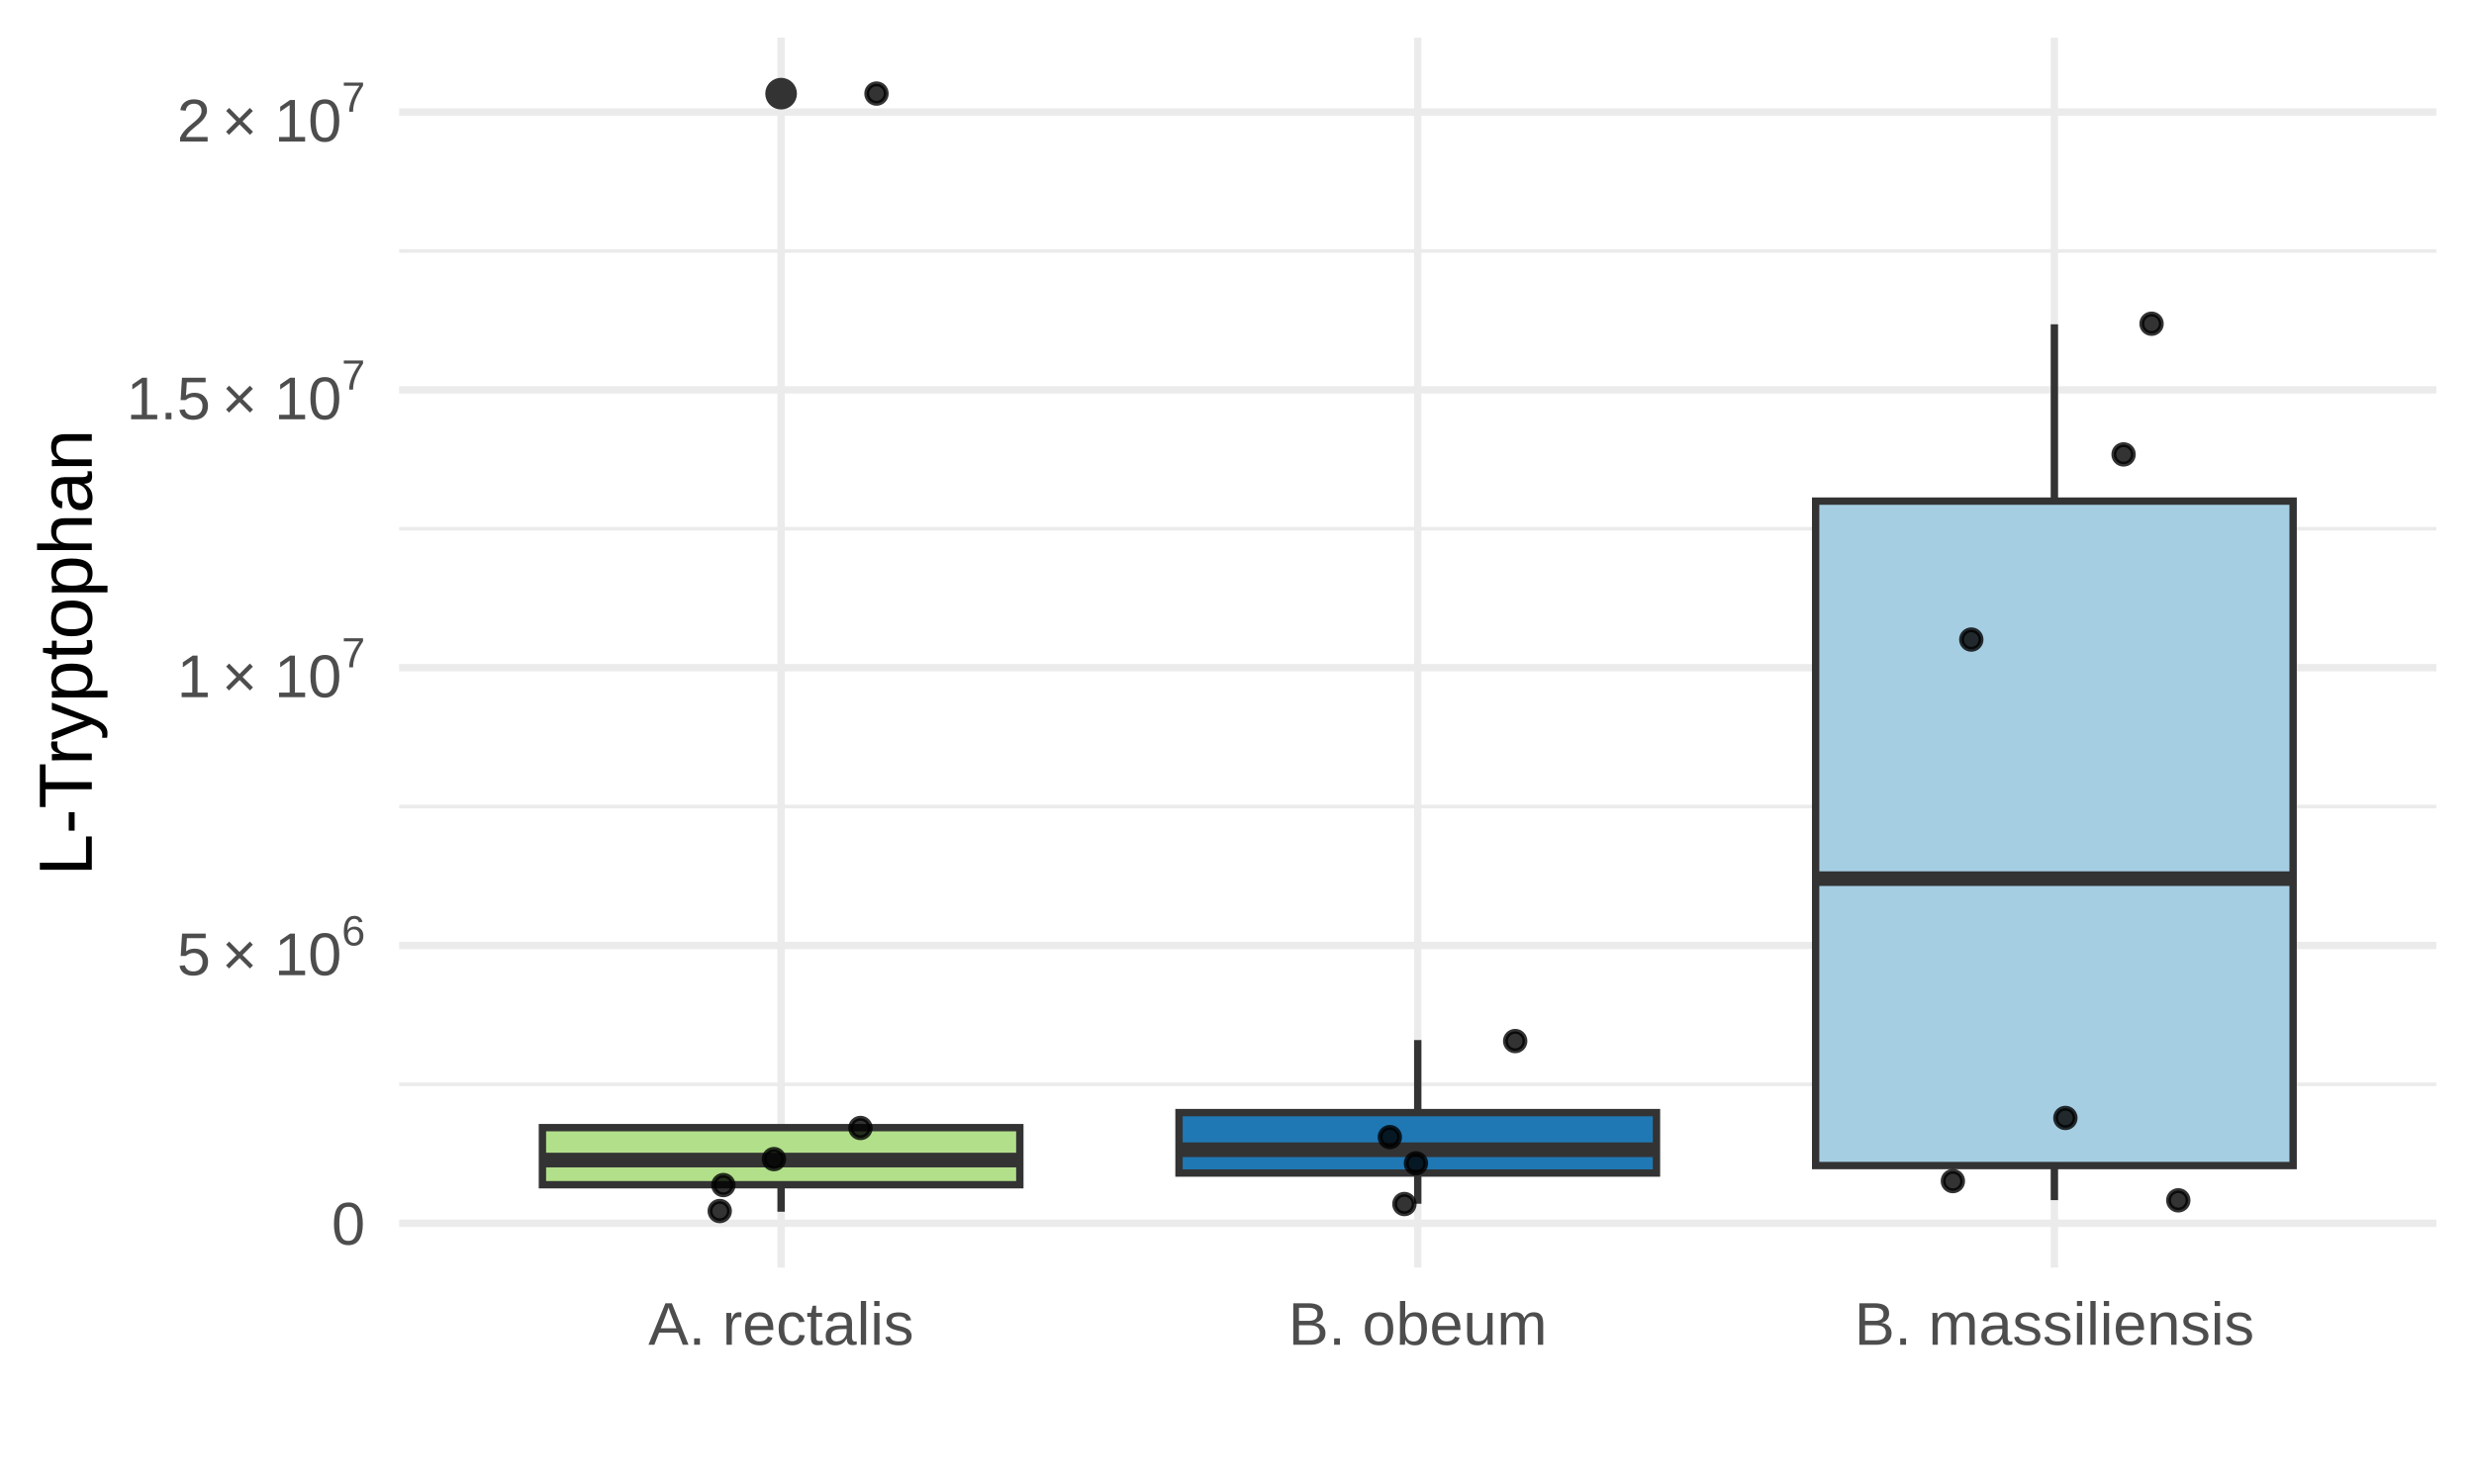
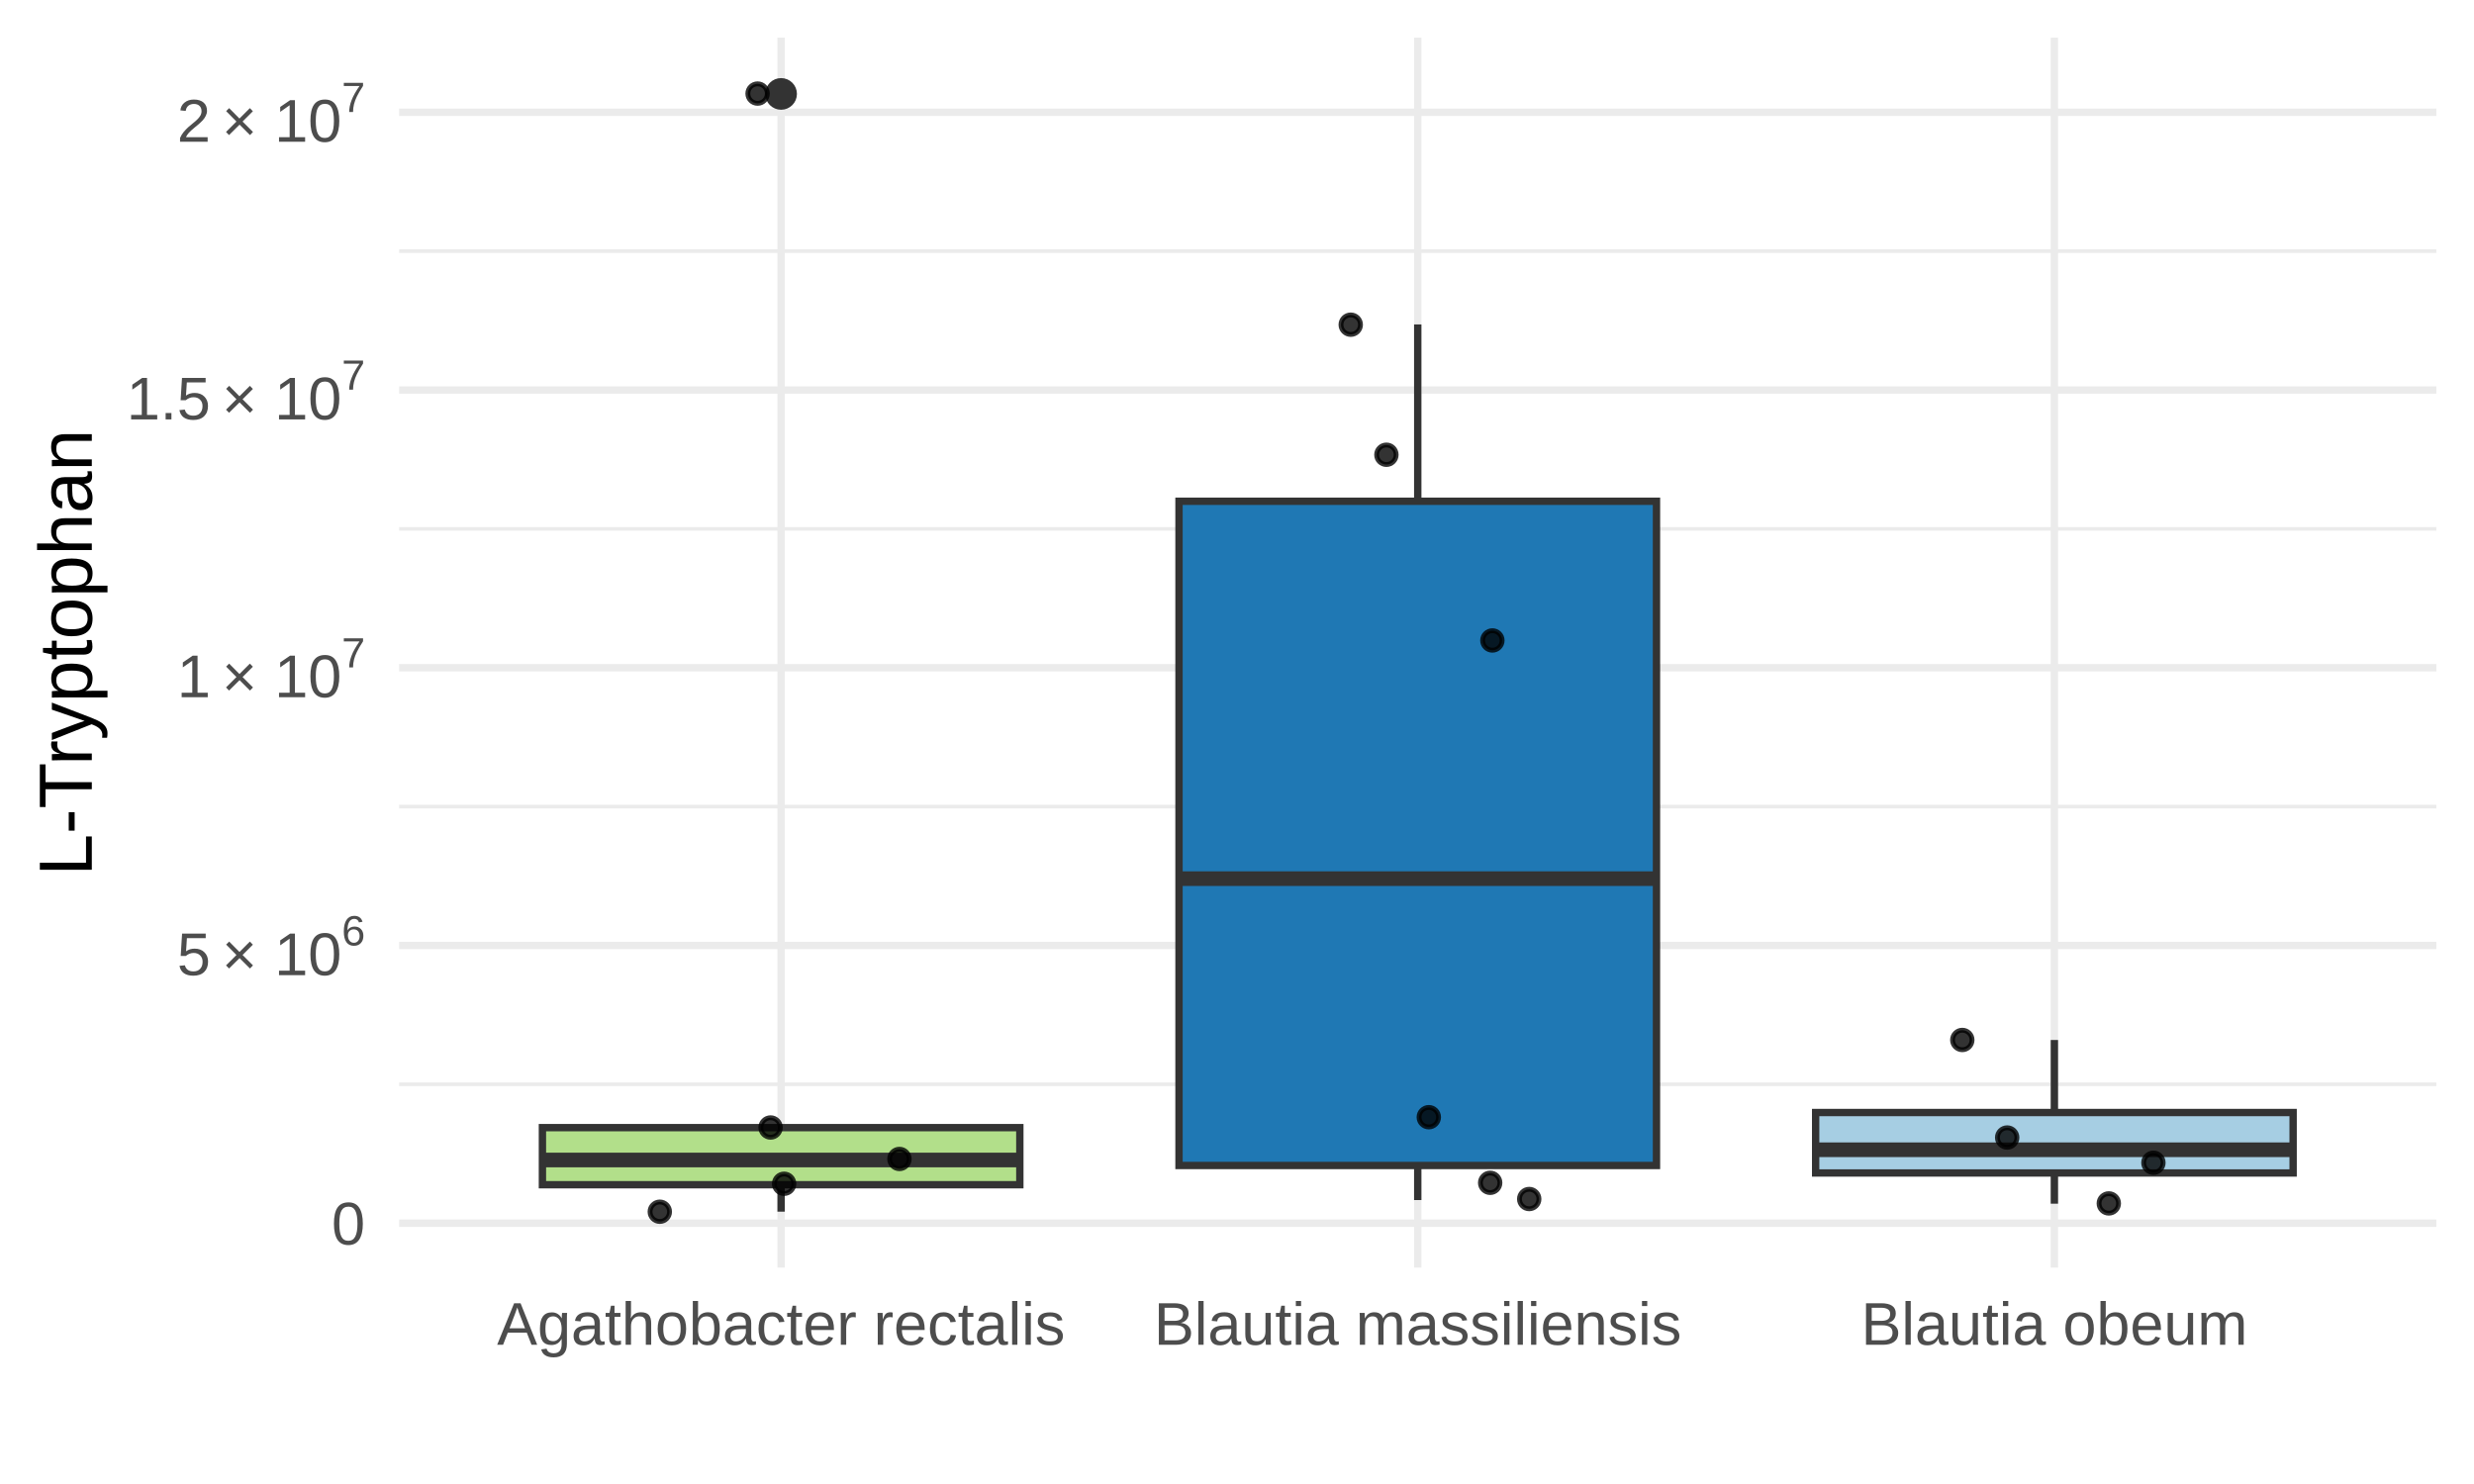
<svg xmlns="http://www.w3.org/2000/svg" class="svglite" width="360.00pt" height="216.00pt" viewBox="0 0 360.00 216.00">
  <defs>
    <style type="text/css">
    .svglite line, .svglite polyline, .svglite polygon, .svglite path, .svglite rect, .svglite circle {
      fill: none;
      stroke: #000000;
      stroke-linecap: round;
      stroke-linejoin: round;
      stroke-miterlimit: 10.00;
    }
    .svglite text {
      white-space: pre;
    }
  </style>
  </defs>
  <rect width="100%" height="100%" style="stroke: none; fill: none;" />
  <defs>
    <clipPath id="cpMC4wMHwzNjAuMDB8MC4wMHwyMTYuMDA=">
      <rect x="0.00" y="0.00" width="360.00" height="216.00" />
    </clipPath>
  </defs>
  <g clip-path="url(#cpMC4wMHwzNjAuMDB8MC4wMHwyMTYuMDA=)">
</g>
  <defs>
    <clipPath id="cpNTguMDh8MzU0LjUyfDUuNDh8MTg0LjUw">
      <rect x="58.08" y="5.48" width="296.44" height="179.02" />
    </clipPath>
  </defs>
  <g clip-path="url(#cpNTguMDh8MzU0LjUyfDUuNDh8MTg0LjUw)">
-     <polyline points="58.08,157.83 354.52,157.83 " style="stroke-width: 0.53; stroke: #EBEBEB; stroke-linecap: butt;" />
-     <polyline points="58.08,117.39 354.52,117.39 " style="stroke-width: 0.53; stroke: #EBEBEB; stroke-linecap: butt;" />
-     <polyline points="58.08,76.96 354.52,76.96 " style="stroke-width: 0.53; stroke: #EBEBEB; stroke-linecap: butt;" />
-     <polyline points="58.08,36.53 354.52,36.53 " style="stroke-width: 0.53; stroke: #EBEBEB; stroke-linecap: butt;" />
-     <polyline points="58.08,178.05 354.52,178.05 " style="stroke-width: 1.07; stroke: #EBEBEB; stroke-linecap: butt;" />
+     <polyline points="58.08,157.82 354.52,157.82 " style="stroke-width: 0.53; stroke: #EBEBEB; stroke-linecap: butt;" />
+     <polyline points="58.08,117.40 354.52,117.40 " style="stroke-width: 0.53; stroke: #EBEBEB; stroke-linecap: butt;" />
+     <polyline points="58.08,76.98 354.52,76.98 " style="stroke-width: 0.53; stroke: #EBEBEB; stroke-linecap: butt;" />
+     <polyline points="58.08,36.55 354.52,36.55 " style="stroke-width: 0.53; stroke: #EBEBEB; stroke-linecap: butt;" />
+     <polyline points="58.08,178.04 354.52,178.04 " style="stroke-width: 1.07; stroke: #EBEBEB; stroke-linecap: butt;" />
    <polyline points="58.08,137.61 354.52,137.61 " style="stroke-width: 1.07; stroke: #EBEBEB; stroke-linecap: butt;" />
-     <polyline points="58.08,97.18 354.52,97.18 " style="stroke-width: 1.07; stroke: #EBEBEB; stroke-linecap: butt;" />
-     <polyline points="58.08,56.74 354.52,56.74 " style="stroke-width: 1.07; stroke: #EBEBEB; stroke-linecap: butt;" />
-     <polyline points="58.08,16.31 354.52,16.31 " style="stroke-width: 1.07; stroke: #EBEBEB; stroke-linecap: butt;" />
+     <polyline points="58.08,97.19 354.52,97.19 " style="stroke-width: 1.07; stroke: #EBEBEB; stroke-linecap: butt;" />
+     <polyline points="58.08,56.77 354.52,56.77 " style="stroke-width: 1.07; stroke: #EBEBEB; stroke-linecap: butt;" />
+     <polyline points="58.08,16.34 354.52,16.34 " style="stroke-width: 1.07; stroke: #EBEBEB; stroke-linecap: butt;" />
    <polyline points="113.66,184.50 113.66,5.48 " style="stroke-width: 1.07; stroke: #EBEBEB; stroke-linecap: butt;" />
    <polyline points="206.30,184.50 206.30,5.48 " style="stroke-width: 1.07; stroke: #EBEBEB; stroke-linecap: butt;" />
    <polyline points="298.94,184.50 298.94,5.48 " style="stroke-width: 1.07; stroke: #EBEBEB; stroke-linecap: butt;" />
-     <circle cx="113.66" cy="13.63" r="1.95" style="stroke-width: 0.71; stroke: #333333; fill: #333333;" />
+     <circle cx="113.66" cy="13.67" r="1.95" style="stroke-width: 0.71; stroke: #333333; fill: #333333;" />
    <line x1="113.66" y1="164.13" x2="113.66" y2="164.13" style="stroke-width: 1.07; stroke: #333333; stroke-linecap: butt;" />
-     <line x1="113.66" y1="172.44" x2="113.66" y2="176.37" style="stroke-width: 1.07; stroke: #333333; stroke-linecap: butt;" />
+     <line x1="113.66" y1="172.44" x2="113.66" y2="176.36" style="stroke-width: 1.07; stroke: #333333; stroke-linecap: butt;" />
    <polygon points="78.93,164.13 78.93,172.44 148.40,172.44 148.40,164.13 78.93,164.13 " style="stroke-width: 1.07; stroke: #333333; stroke-linecap: butt; stroke-linejoin: miter; fill: #B2DF8A;" />
-     <line x1="78.93" y1="168.85" x2="148.40" y2="168.85" style="stroke-width: 2.13; stroke: #333333; stroke-linecap: butt; stroke-linejoin: miter;" />
-     <line x1="206.30" y1="161.94" x2="206.30" y2="151.38" style="stroke-width: 1.07; stroke: #333333; stroke-linecap: butt;" />
-     <line x1="206.30" y1="170.74" x2="206.30" y2="175.21" style="stroke-width: 1.07; stroke: #333333; stroke-linecap: butt;" />
-     <polygon points="171.56,161.94 171.56,170.74 241.04,170.74 241.04,161.94 171.56,161.94 " style="stroke-width: 1.07; stroke: #333333; stroke-linecap: butt; stroke-linejoin: miter; fill: #1F78B4;" />
-     <line x1="171.56" y1="167.35" x2="241.04" y2="167.35" style="stroke-width: 2.13; stroke: #333333; stroke-linecap: butt; stroke-linejoin: miter;" />
-     <line x1="298.94" y1="72.94" x2="298.94" y2="47.20" style="stroke-width: 1.07; stroke: #333333; stroke-linecap: butt;" />
-     <line x1="298.94" y1="169.65" x2="298.94" y2="174.68" style="stroke-width: 1.07; stroke: #333333; stroke-linecap: butt;" />
-     <polygon points="264.20,72.94 264.20,169.65 333.68,169.65 333.68,72.94 264.20,72.94 " style="stroke-width: 1.07; stroke: #333333; stroke-linecap: butt; stroke-linejoin: miter; fill: #A6CEE3;" />
-     <line x1="264.20" y1="127.89" x2="333.68" y2="127.89" style="stroke-width: 2.13; stroke: #333333; stroke-linecap: butt; stroke-linejoin: miter;" />
-     <circle cx="206.04" cy="169.33" r="1.42" style="stroke-width: 0.71; stroke: #000000; stroke-opacity: 0.80; fill: #000000; fill-opacity: 0.80;" />
-     <circle cx="313.08" cy="47.12" r="1.42" style="stroke-width: 0.71; stroke: #000000; stroke-opacity: 0.80; fill: #000000; fill-opacity: 0.80;" />
-     <circle cx="125.21" cy="164.18" r="1.42" style="stroke-width: 0.71; stroke: #000000; stroke-opacity: 0.80; fill: #000000; fill-opacity: 0.80;" />
-     <circle cx="105.26" cy="172.49" r="1.42" style="stroke-width: 0.71; stroke: #000000; stroke-opacity: 0.80; fill: #000000; fill-opacity: 0.80;" />
-     <circle cx="286.85" cy="93.09" r="1.42" style="stroke-width: 0.71; stroke: #000000; stroke-opacity: 0.80; fill: #000000; fill-opacity: 0.80;" />
-     <circle cx="202.24" cy="165.51" r="1.42" style="stroke-width: 0.71; stroke: #000000; stroke-opacity: 0.80; fill: #000000; fill-opacity: 0.80;" />
-     <circle cx="220.48" cy="151.53" r="1.42" style="stroke-width: 0.71; stroke: #000000; stroke-opacity: 0.80; fill: #000000; fill-opacity: 0.80;" />
-     <circle cx="309.01" cy="66.14" r="1.42" style="stroke-width: 0.71; stroke: #000000; stroke-opacity: 0.80; fill: #000000; fill-opacity: 0.80;" />
-     <circle cx="104.73" cy="176.27" r="1.42" style="stroke-width: 0.71; stroke: #000000; stroke-opacity: 0.80; fill: #000000; fill-opacity: 0.80;" />
-     <circle cx="127.54" cy="13.62" r="1.42" style="stroke-width: 0.71; stroke: #000000; stroke-opacity: 0.80; fill: #000000; fill-opacity: 0.80;" />
-     <circle cx="284.17" cy="171.91" r="1.42" style="stroke-width: 0.71; stroke: #000000; stroke-opacity: 0.80; fill: #000000; fill-opacity: 0.80;" />
-     <circle cx="204.36" cy="175.25" r="1.42" style="stroke-width: 0.71; stroke: #000000; stroke-opacity: 0.80; fill: #000000; fill-opacity: 0.80;" />
-     <circle cx="300.54" cy="162.72" r="1.42" style="stroke-width: 0.71; stroke: #000000; stroke-opacity: 0.80; fill: #000000; fill-opacity: 0.80;" />
-     <circle cx="112.62" cy="168.71" r="1.42" style="stroke-width: 0.71; stroke: #000000; stroke-opacity: 0.80; fill: #000000; fill-opacity: 0.80;" />
-     <circle cx="316.97" cy="174.71" r="1.42" style="stroke-width: 0.71; stroke: #000000; stroke-opacity: 0.80; fill: #000000; fill-opacity: 0.80;" />
+     <line x1="78.93" y1="168.84" x2="148.40" y2="168.84" style="stroke-width: 2.13; stroke: #333333; stroke-linecap: butt; stroke-linejoin: miter;" />
+     <line x1="206.30" y1="72.96" x2="206.30" y2="47.22" style="stroke-width: 1.07; stroke: #333333; stroke-linecap: butt;" />
+     <line x1="206.30" y1="169.64" x2="206.30" y2="174.67" style="stroke-width: 1.07; stroke: #333333; stroke-linecap: butt;" />
+     <polygon points="171.56,72.96 171.56,169.64 241.04,169.64 241.04,72.96 171.56,72.96 " style="stroke-width: 1.07; stroke: #333333; stroke-linecap: butt; stroke-linejoin: miter; fill: #1F78B4;" />
+     <line x1="171.56" y1="127.89" x2="241.04" y2="127.89" style="stroke-width: 2.13; stroke: #333333; stroke-linecap: butt; stroke-linejoin: miter;" />
+     <line x1="298.94" y1="161.93" x2="298.94" y2="151.37" style="stroke-width: 1.07; stroke: #333333; stroke-linecap: butt;" />
+     <line x1="298.94" y1="170.73" x2="298.94" y2="175.20" style="stroke-width: 1.07; stroke: #333333; stroke-linecap: butt;" />
+     <polygon points="264.20,161.93 264.20,170.73 333.68,170.73 333.68,161.93 264.20,161.93 " style="stroke-width: 1.07; stroke: #333333; stroke-linecap: butt; stroke-linejoin: miter; fill: #A6CEE3;" />
+     <line x1="264.20" y1="167.35" x2="333.68" y2="167.35" style="stroke-width: 2.13; stroke: #333333; stroke-linecap: butt; stroke-linejoin: miter;" />
+     <circle cx="313.35" cy="169.24" r="1.42" style="stroke-width: 0.71; stroke: #000000; stroke-opacity: 0.80; fill: #000000; fill-opacity: 0.80;" />
+     <circle cx="196.55" cy="47.26" r="1.42" style="stroke-width: 0.71; stroke: #000000; stroke-opacity: 0.80; fill: #000000; fill-opacity: 0.80;" />
+     <circle cx="112.13" cy="164.11" r="1.42" style="stroke-width: 0.71; stroke: #000000; stroke-opacity: 0.80; fill: #000000; fill-opacity: 0.80;" />
+     <circle cx="114.10" cy="172.30" r="1.42" style="stroke-width: 0.71; stroke: #000000; stroke-opacity: 0.80; fill: #000000; fill-opacity: 0.80;" />
+     <circle cx="217.16" cy="93.22" r="1.42" style="stroke-width: 0.71; stroke: #000000; stroke-opacity: 0.80; fill: #000000; fill-opacity: 0.80;" />
+     <circle cx="292.07" cy="165.57" r="1.42" style="stroke-width: 0.71; stroke: #000000; stroke-opacity: 0.80; fill: #000000; fill-opacity: 0.80;" />
+     <circle cx="285.54" cy="151.37" r="1.42" style="stroke-width: 0.71; stroke: #000000; stroke-opacity: 0.80; fill: #000000; fill-opacity: 0.80;" />
+     <circle cx="201.74" cy="66.19" r="1.42" style="stroke-width: 0.71; stroke: #000000; stroke-opacity: 0.80; fill: #000000; fill-opacity: 0.80;" />
+     <circle cx="96.01" cy="176.37" r="1.42" style="stroke-width: 0.71; stroke: #000000; stroke-opacity: 0.80; fill: #000000; fill-opacity: 0.80;" />
+     <circle cx="110.24" cy="13.62" r="1.42" style="stroke-width: 0.71; stroke: #000000; stroke-opacity: 0.80; fill: #000000; fill-opacity: 0.80;" />
+     <circle cx="216.84" cy="172.16" r="1.42" style="stroke-width: 0.71; stroke: #000000; stroke-opacity: 0.80; fill: #000000; fill-opacity: 0.80;" />
+     <circle cx="306.86" cy="175.16" r="1.42" style="stroke-width: 0.71; stroke: #000000; stroke-opacity: 0.80; fill: #000000; fill-opacity: 0.80;" />
+     <circle cx="207.91" cy="162.61" r="1.42" style="stroke-width: 0.71; stroke: #000000; stroke-opacity: 0.80; fill: #000000; fill-opacity: 0.80;" />
+     <circle cx="130.88" cy="168.69" r="1.42" style="stroke-width: 0.71; stroke: #000000; stroke-opacity: 0.80; fill: #000000; fill-opacity: 0.80;" />
+     <circle cx="222.52" cy="174.52" r="1.42" style="stroke-width: 0.71; stroke: #000000; stroke-opacity: 0.80; fill: #000000; fill-opacity: 0.80;" />
  </g>
  <g clip-path="url(#cpMC4wMHwzNjAuMDB8MC4wMHwyMTYuMDA=)">
-     <text x="48.25" y="181.16" style="font-size: 8.80px;fill: #4D4D4D; font-family: &quot;Arial&quot;;" textLength="4.90px" lengthAdjust="spacingAndGlyphs">0</text>
+     <text x="48.25" y="181.15" style="font-size: 8.80px;fill: #4D4D4D; font-family: &quot;Arial&quot;;" textLength="4.90px" lengthAdjust="spacingAndGlyphs">0</text>
    <text x="25.76" y="141.94" style="font-size: 8.80px;fill: #4D4D4D; font-family: &quot;Arial&quot;;" textLength="4.90px" lengthAdjust="spacingAndGlyphs">5</text>
    <text x="32.28" y="141.94" style="font-size: 8.80px;fill: #4D4D4D; font-family: &quot;Arial&quot;;" textLength="6.02px" lengthAdjust="spacingAndGlyphs">×</text>
    <text x="39.93" y="141.94" style="font-size: 8.80px;fill: #4D4D4D; font-family: &quot;Arial&quot;;" textLength="9.79px" lengthAdjust="spacingAndGlyphs">10</text>
    <text x="49.72" y="137.60" style="font-size: 6.16px;fill: #4D4D4D; font-family: &quot;Arial&quot;;" textLength="3.43px" lengthAdjust="spacingAndGlyphs">6</text>
-     <text x="25.76" y="101.47" style="font-size: 8.80px;fill: #4D4D4D; font-family: &quot;Arial&quot;;" textLength="4.90px" lengthAdjust="spacingAndGlyphs">1</text>
-     <text x="32.28" y="101.47" style="font-size: 8.80px;fill: #4D4D4D; font-family: &quot;Arial&quot;;" textLength="6.02px" lengthAdjust="spacingAndGlyphs">×</text>
-     <text x="39.93" y="101.47" style="font-size: 8.80px;fill: #4D4D4D; font-family: &quot;Arial&quot;;" textLength="9.79px" lengthAdjust="spacingAndGlyphs">10</text>
-     <text x="49.72" y="97.13" style="font-size: 6.16px;fill: #4D4D4D; font-family: &quot;Arial&quot;;" textLength="3.43px" lengthAdjust="spacingAndGlyphs">7</text>
-     <text x="18.41" y="61.03" style="font-size: 8.80px;fill: #4D4D4D; font-family: &quot;Arial&quot;;" textLength="12.24px" lengthAdjust="spacingAndGlyphs">1.5</text>
-     <text x="32.28" y="61.03" style="font-size: 8.80px;fill: #4D4D4D; font-family: &quot;Arial&quot;;" textLength="6.02px" lengthAdjust="spacingAndGlyphs">×</text>
-     <text x="39.93" y="61.03" style="font-size: 8.80px;fill: #4D4D4D; font-family: &quot;Arial&quot;;" textLength="9.79px" lengthAdjust="spacingAndGlyphs">10</text>
-     <text x="49.72" y="56.70" style="font-size: 6.16px;fill: #4D4D4D; font-family: &quot;Arial&quot;;" textLength="3.43px" lengthAdjust="spacingAndGlyphs">7</text>
-     <text x="25.76" y="20.60" style="font-size: 8.80px;fill: #4D4D4D; font-family: &quot;Arial&quot;;" textLength="4.90px" lengthAdjust="spacingAndGlyphs">2</text>
-     <text x="32.28" y="20.60" style="font-size: 8.80px;fill: #4D4D4D; font-family: &quot;Arial&quot;;" textLength="6.02px" lengthAdjust="spacingAndGlyphs">×</text>
-     <text x="39.93" y="20.60" style="font-size: 8.80px;fill: #4D4D4D; font-family: &quot;Arial&quot;;" textLength="9.79px" lengthAdjust="spacingAndGlyphs">10</text>
-     <text x="49.72" y="16.26" style="font-size: 6.16px;fill: #4D4D4D; font-family: &quot;Arial&quot;;" textLength="3.43px" lengthAdjust="spacingAndGlyphs">7</text>
-     <text x="113.66" y="195.74" text-anchor="middle" style="font-size: 8.80px;fill: #4D4D4D; font-family: &quot;Arial&quot;;" textLength="38.64px" lengthAdjust="spacingAndGlyphs">A. rectalis</text>
-     <text x="206.30" y="195.74" text-anchor="middle" style="font-size: 8.80px;fill: #4D4D4D; font-family: &quot;Arial&quot;;" textLength="37.68px" lengthAdjust="spacingAndGlyphs">B. obeum</text>
-     <text x="298.94" y="195.74" text-anchor="middle" style="font-size: 8.80px;fill: #4D4D4D; font-family: &quot;Arial&quot;;" textLength="58.18px" lengthAdjust="spacingAndGlyphs">B. massiliensis</text>
+     <text x="25.76" y="101.48" style="font-size: 8.80px;fill: #4D4D4D; font-family: &quot;Arial&quot;;" textLength="4.90px" lengthAdjust="spacingAndGlyphs">1</text>
+     <text x="32.28" y="101.48" style="font-size: 8.80px;fill: #4D4D4D; font-family: &quot;Arial&quot;;" textLength="6.02px" lengthAdjust="spacingAndGlyphs">×</text>
+     <text x="39.93" y="101.48" style="font-size: 8.80px;fill: #4D4D4D; font-family: &quot;Arial&quot;;" textLength="9.79px" lengthAdjust="spacingAndGlyphs">10</text>
+     <text x="49.72" y="97.14" style="font-size: 6.16px;fill: #4D4D4D; font-family: &quot;Arial&quot;;" textLength="3.43px" lengthAdjust="spacingAndGlyphs">7</text>
+     <text x="18.41" y="61.05" style="font-size: 8.80px;fill: #4D4D4D; font-family: &quot;Arial&quot;;" textLength="12.24px" lengthAdjust="spacingAndGlyphs">1.5</text>
+     <text x="32.28" y="61.05" style="font-size: 8.80px;fill: #4D4D4D; font-family: &quot;Arial&quot;;" textLength="6.02px" lengthAdjust="spacingAndGlyphs">×</text>
+     <text x="39.93" y="61.05" style="font-size: 8.80px;fill: #4D4D4D; font-family: &quot;Arial&quot;;" textLength="9.79px" lengthAdjust="spacingAndGlyphs">10</text>
+     <text x="49.72" y="56.72" style="font-size: 6.16px;fill: #4D4D4D; font-family: &quot;Arial&quot;;" textLength="3.43px" lengthAdjust="spacingAndGlyphs">7</text>
+     <text x="25.76" y="20.63" style="font-size: 8.80px;fill: #4D4D4D; font-family: &quot;Arial&quot;;" textLength="4.90px" lengthAdjust="spacingAndGlyphs">2</text>
+     <text x="32.28" y="20.63" style="font-size: 8.80px;fill: #4D4D4D; font-family: &quot;Arial&quot;;" textLength="6.02px" lengthAdjust="spacingAndGlyphs">×</text>
+     <text x="39.93" y="20.63" style="font-size: 8.80px;fill: #4D4D4D; font-family: &quot;Arial&quot;;" textLength="9.79px" lengthAdjust="spacingAndGlyphs">10</text>
+     <text x="49.72" y="16.30" style="font-size: 6.16px;fill: #4D4D4D; font-family: &quot;Arial&quot;;" textLength="3.43px" lengthAdjust="spacingAndGlyphs">7</text>
+     <text x="113.66" y="195.74" text-anchor="middle" style="font-size: 8.80px;fill: #4D4D4D; font-family: &quot;Arial&quot;;" textLength="82.68px" lengthAdjust="spacingAndGlyphs">Agathobacter rectalis</text>
+     <text x="206.30" y="195.74" text-anchor="middle" style="font-size: 8.80px;fill: #4D4D4D; font-family: &quot;Arial&quot;;" textLength="76.77px" lengthAdjust="spacingAndGlyphs">Blautia massiliensis</text>
+     <text x="298.94" y="195.74" text-anchor="middle" style="font-size: 8.80px;fill: #4D4D4D; font-family: &quot;Arial&quot;;" textLength="56.27px" lengthAdjust="spacingAndGlyphs">Blautia obeum</text>
    <text transform="translate(13.36,94.99) rotate(-90)" text-anchor="middle" style="font-size: 11.00px; font-family: &quot;Arial&quot;;" textLength="65.04px" lengthAdjust="spacingAndGlyphs">L-Tryptophan</text>
  </g>
</svg>
